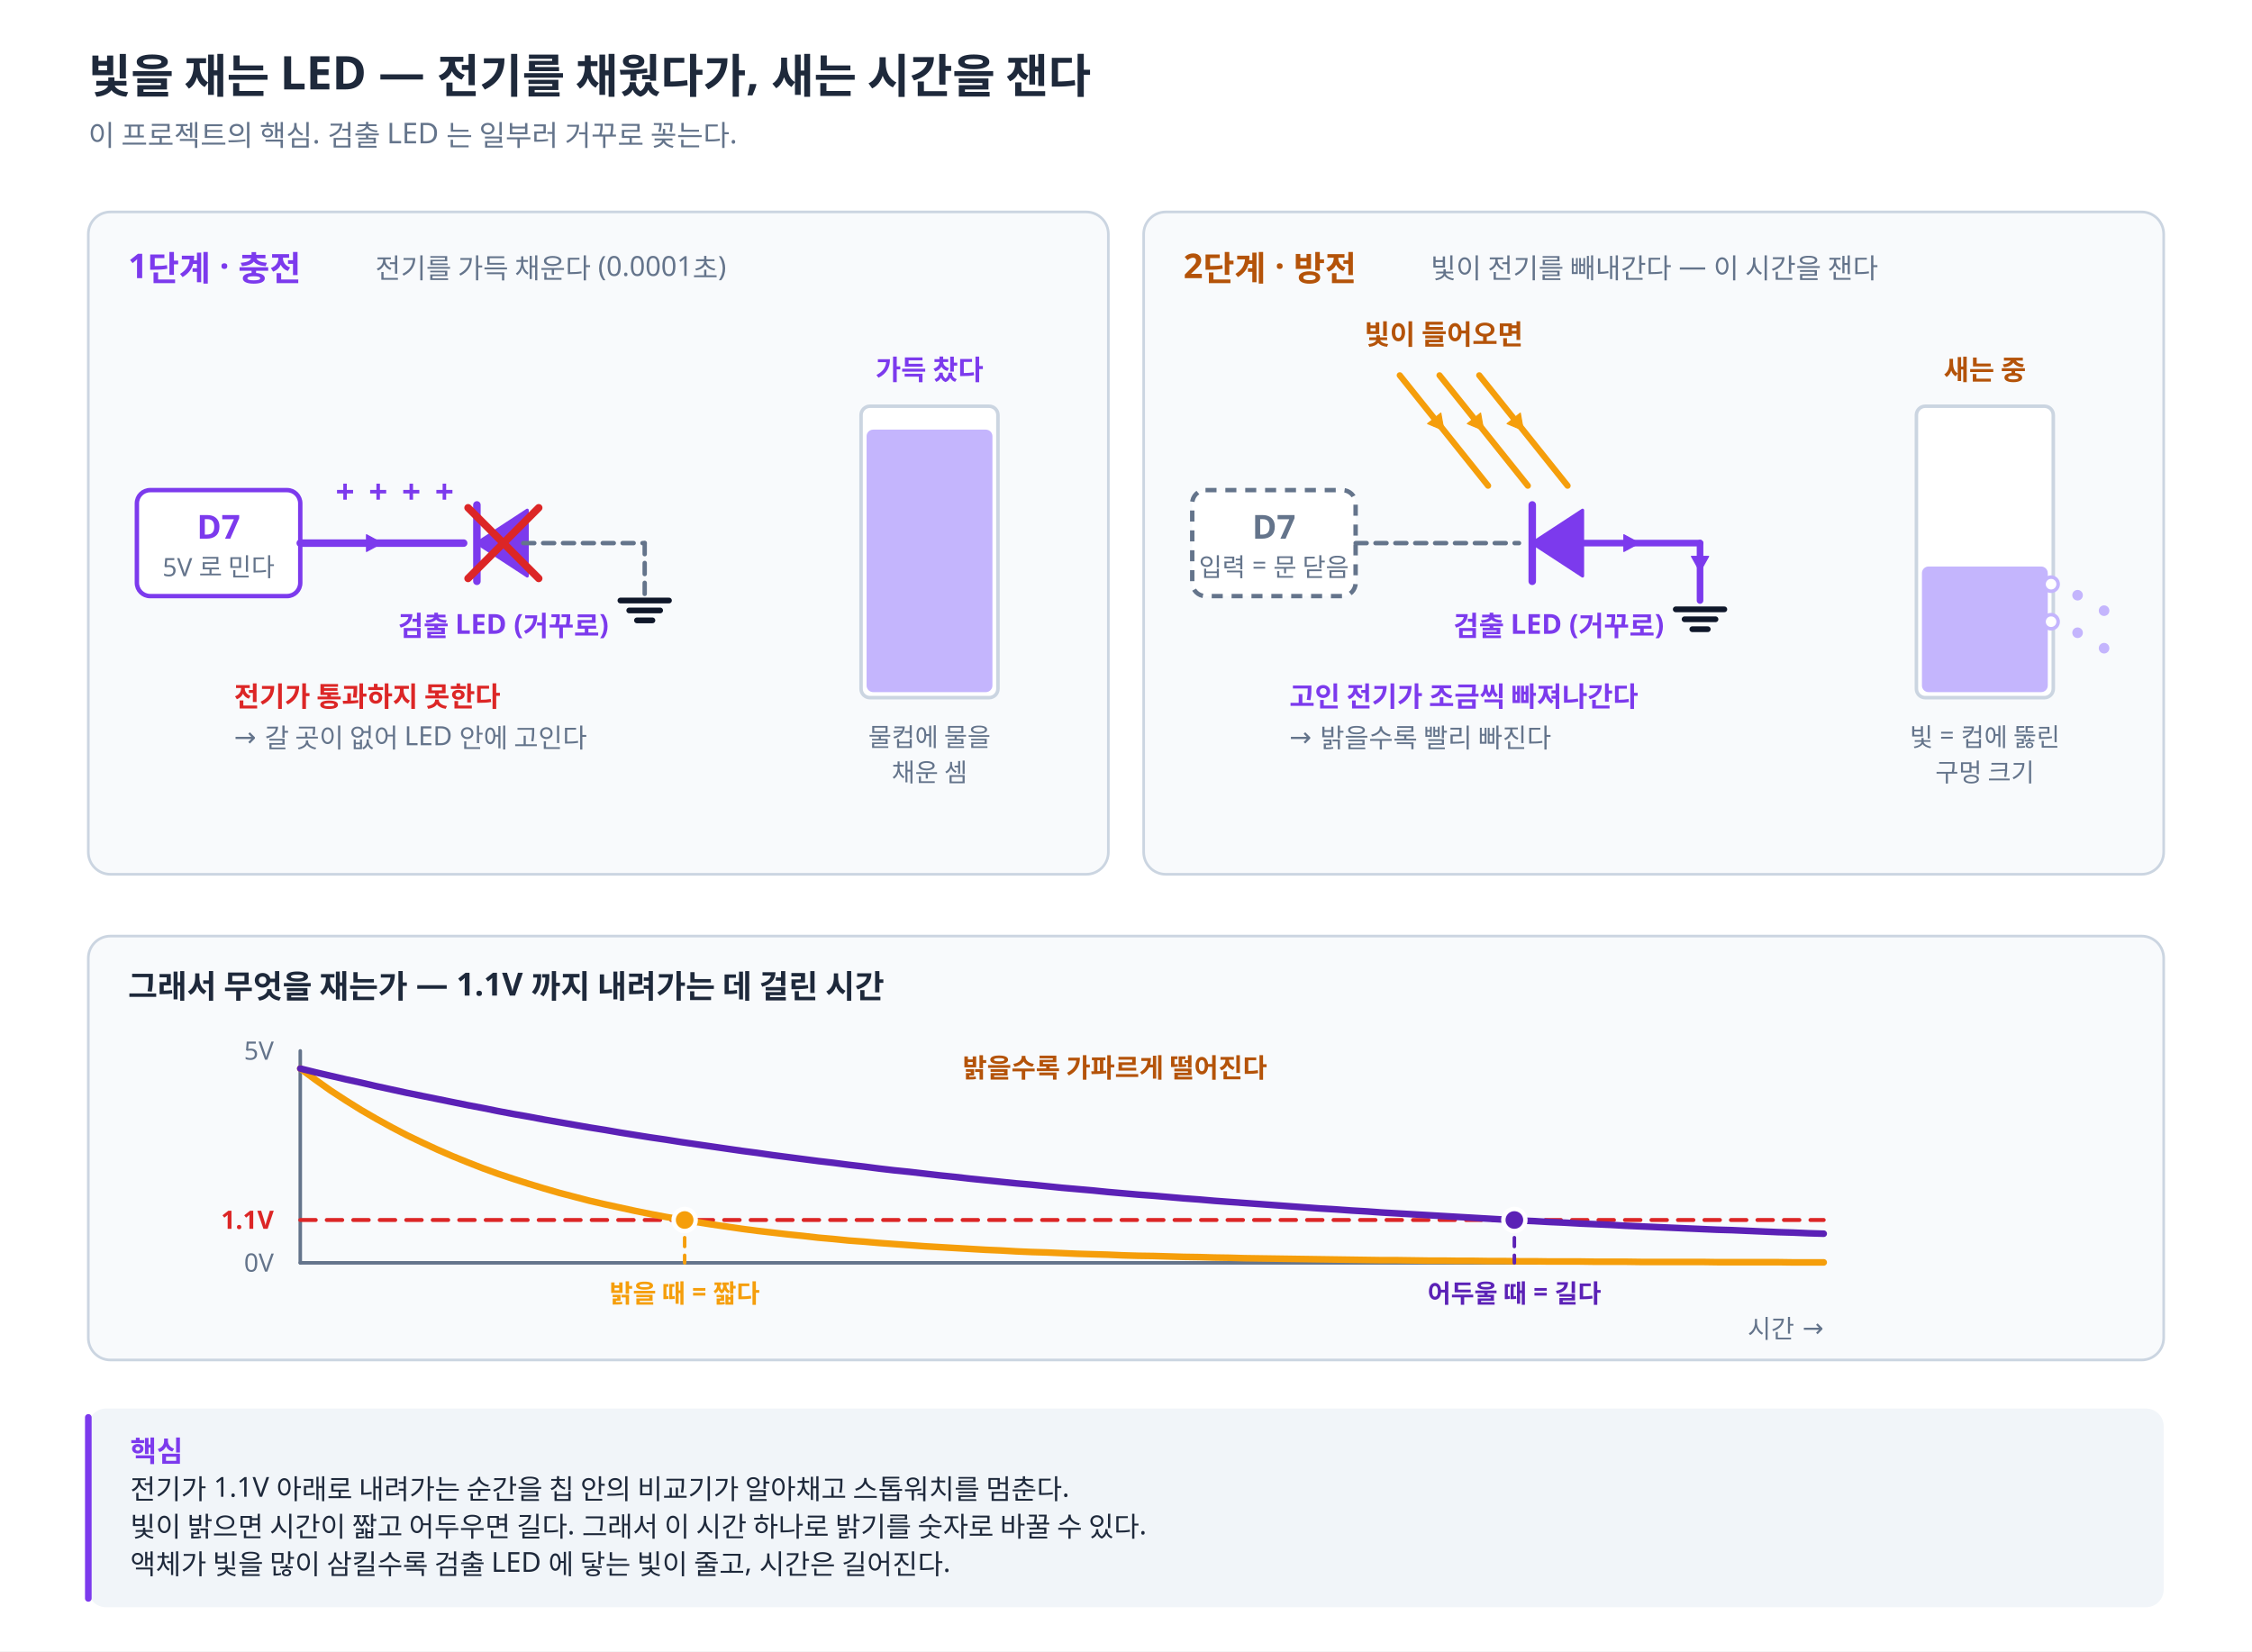
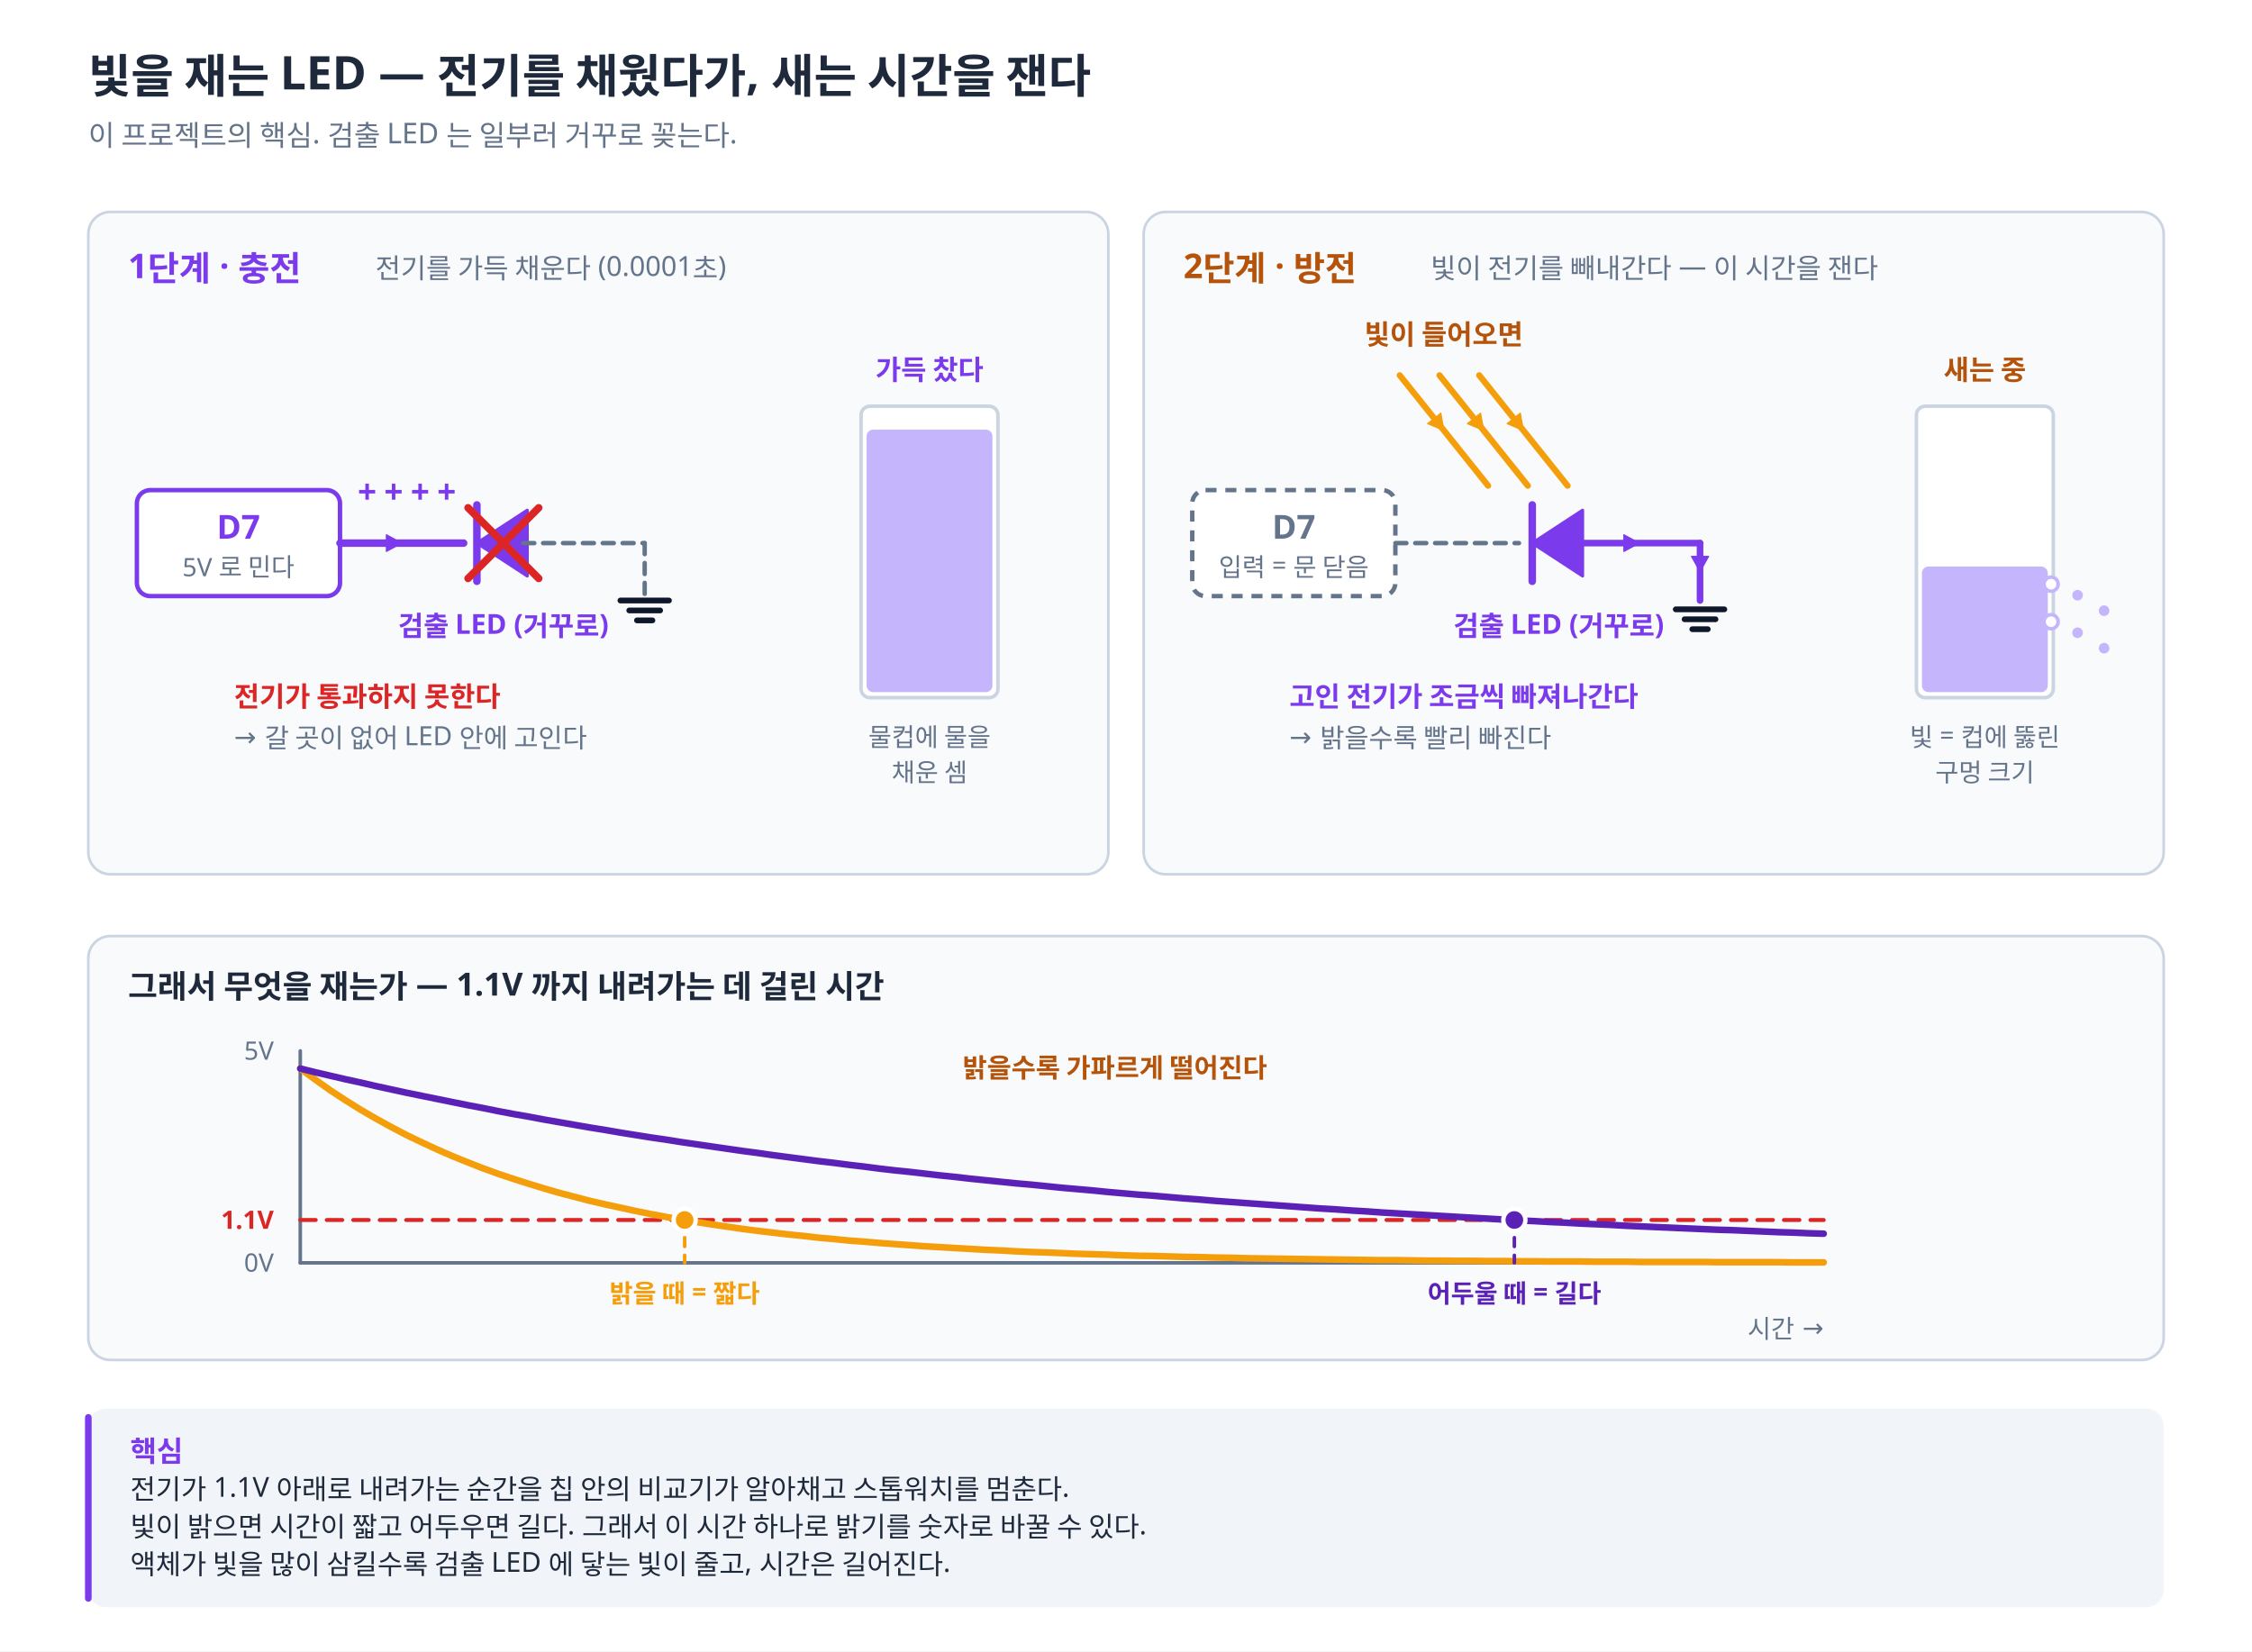
<svg xmlns="http://www.w3.org/2000/svg" width="1020" height="748" viewBox="0 0 1020 748" font-family="'Malgun Gothic','맑은 고딕','Noto Sans KR',sans-serif">
  <rect width="1020" height="748" fill="#ffffff" />
  <text x="40.0" y="42.0" font-size="21.0" text-anchor="start" font-weight="700" fill="#1e293b">빛을 재는 LED — 전기를 채웠다가, 새는 시간을 잰다</text>
  <text x="40.0" y="66.0" font-size="13.0" text-anchor="start" font-weight="400" fill="#64748b">이 프로젝트의 핵심. 검출 LED 는 일부러 거꾸로 꽂는다.</text>
  <rect x="40.0" y="96.0" width="462.0" height="300.0" rx="10.0" fill="#f8fafc" stroke="#cbd5e1" stroke-width="1.2" />
  <text x="58.0" y="126.0" font-size="15.5" text-anchor="start" font-weight="700" fill="#7c3aed">1단계 · 충전</text>
  <text x="170.0" y="126.0" font-size="12.5" text-anchor="start" font-weight="400" fill="#64748b">전기를 가득 채운다 (0.0001초)</text>
-   <rect x="62.0" y="222.0" width="74.0" height="48.0" rx="6.0" fill="#ffffff" stroke="#7c3aed" stroke-width="2.0" />
-   <text x="99.0" y="244.0" font-size="15.0" text-anchor="middle" font-weight="700" fill="#7c3aed">D7</text>
-   <text x="99.0" y="261.0" font-size="11.5" text-anchor="middle" font-weight="400" fill="#64748b">5V 로 민다</text>
-   <line x1="136.0" y1="246.0" x2="210.0" y2="246.0" stroke="#7c3aed" stroke-width="3.4" stroke-linecap="round" />
-   <polygon points="173.0,246.0 166.0,242.2 166.0,249.8" fill="#7c3aed" stroke="#7c3aed" stroke-width="0.5" stroke-linejoin="round" />
+   <rect x="62.0" y="222.0" width="92.0" height="48.0" rx="6.0" fill="#ffffff" stroke="#7c3aed" stroke-width="2.0" />
+   <text x="108.0" y="244.0" font-size="15.0" text-anchor="middle" font-weight="700" fill="#7c3aed">D7</text>
+   <text x="108.0" y="261.0" font-size="11.5" text-anchor="middle" font-weight="400" fill="#64748b">5V 로 민다</text>
+   <line x1="154.0" y1="246.0" x2="210.0" y2="246.0" stroke="#7c3aed" stroke-width="3.4" stroke-linecap="round" />
+   <polygon points="182.0,246.0 175.0,242.2 175.0,249.8" fill="#7c3aed" stroke="#7c3aed" stroke-width="0.5" stroke-linejoin="round" />
  <polygon points="238.8,231.1 238.8,260.9 216.0,246.0" fill="#7c3aed" stroke="#7c3aed" stroke-width="1.4" stroke-linejoin="round" />
  <line x1="216.0" y1="228.7" x2="216.0" y2="263.3" stroke="#7c3aed" stroke-width="3.4" stroke-linecap="round" />
  <text x="228.0" y="288.0" font-size="12.5" text-anchor="middle" font-weight="700" fill="#7c3aed">검출 LED (거꾸로)</text>
  <line x1="212.0" y1="230.0" x2="244.0" y2="262.0" stroke="#dc2626" stroke-width="3.4" stroke-linecap="round" />
  <line x1="244.0" y1="230.0" x2="212.0" y2="262.0" stroke="#dc2626" stroke-width="3.4" stroke-linecap="round" />
  <text x="106.0" y="320.0" font-size="12.5" text-anchor="start" font-weight="700" fill="#dc2626">전기가 통과하지 못한다</text>
  <text x="106.0" y="338.0" font-size="12.0" text-anchor="start" font-weight="400" fill="#64748b">→ 갈 곳이 없어 LED 안에 고인다</text>
-   <text x="152.0" y="228.0" font-size="15.0" text-anchor="start" font-weight="700" fill="#7c3aed">+</text>
-   <text x="167.0" y="228.0" font-size="15.0" text-anchor="start" font-weight="700" fill="#7c3aed">+</text>
-   <text x="182.0" y="228.0" font-size="15.0" text-anchor="start" font-weight="700" fill="#7c3aed">+</text>
-   <text x="197.0" y="228.0" font-size="15.0" text-anchor="start" font-weight="700" fill="#7c3aed">+</text>
+   <text x="162.0" y="228.0" font-size="15.0" text-anchor="start" font-weight="700" fill="#7c3aed">+</text>
+   <text x="174.0" y="228.0" font-size="15.0" text-anchor="start" font-weight="700" fill="#7c3aed">+</text>
+   <text x="186.0" y="228.0" font-size="15.0" text-anchor="start" font-weight="700" fill="#7c3aed">+</text>
+   <text x="198.0" y="228.0" font-size="15.0" text-anchor="start" font-weight="700" fill="#7c3aed">+</text>
  <line x1="237.0" y1="246.0" x2="292.0" y2="246.0" stroke="#64748b" stroke-width="2.0" stroke-linecap="round" stroke-dasharray="5 4" />
  <line x1="292.0" y1="246.0" x2="292.0" y2="272.0" stroke="#64748b" stroke-width="2.0" stroke-linecap="round" stroke-dasharray="5 4" />
  <line x1="281.0" y1="272.0" x2="303.0" y2="272.0" stroke="#0f172a" stroke-width="2.6" stroke-linecap="round" />
  <line x1="285.0" y1="276.5" x2="299.0" y2="276.5" stroke="#0f172a" stroke-width="2.6" stroke-linecap="round" />
  <line x1="288.5" y1="281.0" x2="295.5" y2="281.0" stroke="#0f172a" stroke-width="2.6" stroke-linecap="round" />
  <rect x="390.0" y="184.0" width="62.0" height="132.0" rx="4.0" fill="#ffffff" stroke="#cbd5e1" stroke-width="1.6" />
  <rect x="392.5" y="194.6" width="57.0" height="118.9" rx="3.0" fill="#c4b5fd" stroke="none" stroke-width="0.0" />
  <text x="421.0" y="172.0" font-size="12.5" text-anchor="middle" font-weight="700" fill="#7c3aed">가득 찼다</text>
  <text x="421.0" y="338.0" font-size="11.5" text-anchor="middle" font-weight="400" fill="#64748b">물컵에 물을</text>
  <text x="421.0" y="354.0" font-size="11.5" text-anchor="middle" font-weight="400" fill="#64748b">채운 셈</text>
  <rect x="518.0" y="96.0" width="462.0" height="300.0" rx="10.0" fill="#f8fafc" stroke="#cbd5e1" stroke-width="1.2" />
  <text x="536.0" y="126.0" font-size="15.5" text-anchor="start" font-weight="700" fill="#b45309">2단계 · 방전</text>
  <text x="648.0" y="126.0" font-size="12.5" text-anchor="start" font-weight="400" fill="#64748b">빛이 전기를 빼내간다 — 이 시간을 잰다</text>
-   <rect x="540.0" y="222.0" width="74.0" height="48.0" rx="6.0" fill="#ffffff" stroke="#64748b" stroke-width="2.0" stroke-dasharray="5 4" />
-   <text x="577.0" y="244.0" font-size="15.0" text-anchor="middle" font-weight="700" fill="#64748b">D7</text>
-   <text x="577.0" y="261.0" font-size="11.5" text-anchor="middle" font-weight="400" fill="#64748b">입력 = 문 닫음</text>
-   <line x1="614.0" y1="246.0" x2="688.0" y2="246.0" stroke="#64748b" stroke-width="2.0" stroke-linecap="round" stroke-dasharray="5 4" />
+   <rect x="540.0" y="222.0" width="92.0" height="48.0" rx="6.0" fill="#ffffff" stroke="#64748b" stroke-width="2.0" stroke-dasharray="5 4" />
+   <text x="586.0" y="244.0" font-size="15.0" text-anchor="middle" font-weight="700" fill="#64748b">D7</text>
+   <text x="586.0" y="261.0" font-size="11.5" text-anchor="middle" font-weight="400" fill="#64748b">입력 = 문 닫음</text>
+   <line x1="632.0" y1="246.0" x2="688.0" y2="246.0" stroke="#64748b" stroke-width="2.0" stroke-linecap="round" stroke-dasharray="5 4" />
  <polygon points="716.8,231.1 716.8,260.9 694.0,246.0" fill="#7c3aed" stroke="#7c3aed" stroke-width="1.4" stroke-linejoin="round" />
  <line x1="694.0" y1="228.7" x2="694.0" y2="263.3" stroke="#7c3aed" stroke-width="3.4" stroke-linecap="round" />
  <text x="706.0" y="288.0" font-size="12.5" text-anchor="middle" font-weight="700" fill="#7c3aed">검출 LED (거꾸로)</text>
  <line x1="634.0" y1="170.0" x2="674.0" y2="220.0" stroke="#f59e0b" stroke-width="2.8" stroke-linecap="round" />
  <polygon points="654.0,195.0 652.6,187.1 646.6,191.9" fill="#f59e0b" stroke="#f59e0b" stroke-width="0.5" stroke-linejoin="round" />
  <line x1="652.0" y1="170.0" x2="692.0" y2="220.0" stroke="#f59e0b" stroke-width="2.8" stroke-linecap="round" />
  <polygon points="672.0,195.0 670.6,187.1 664.6,191.9" fill="#f59e0b" stroke="#f59e0b" stroke-width="0.5" stroke-linejoin="round" />
  <line x1="670.0" y1="170.0" x2="710.0" y2="220.0" stroke="#f59e0b" stroke-width="2.8" stroke-linecap="round" />
  <polygon points="690.0,195.0 688.6,187.1 682.6,191.9" fill="#f59e0b" stroke="#f59e0b" stroke-width="0.5" stroke-linejoin="round" />
  <text x="618.0" y="156.0" font-size="12.5" text-anchor="start" font-weight="700" fill="#b45309">빛이 들어오면</text>
  <line x1="715.0" y1="246.0" x2="770.0" y2="246.0" stroke="#7c3aed" stroke-width="3.0" stroke-linecap="round" />
  <polygon points="742.5,246.0 735.5,242.2 735.5,249.8" fill="#7c3aed" stroke="#7c3aed" stroke-width="0.5" stroke-linejoin="round" />
  <line x1="770.0" y1="246.0" x2="770.0" y2="272.0" stroke="#7c3aed" stroke-width="3.0" stroke-linecap="round" />
  <polygon points="770.0,259.0 773.9,252.0 766.1,252.0" fill="#7c3aed" stroke="#7c3aed" stroke-width="0.5" stroke-linejoin="round" />
  <line x1="759.0" y1="276.0" x2="781.0" y2="276.0" stroke="#0f172a" stroke-width="2.6" stroke-linecap="round" />
  <line x1="763.0" y1="280.5" x2="777.0" y2="280.5" stroke="#0f172a" stroke-width="2.6" stroke-linecap="round" />
  <line x1="766.5" y1="285.0" x2="773.5" y2="285.0" stroke="#0f172a" stroke-width="2.6" stroke-linecap="round" />
  <text x="584.0" y="320.0" font-size="12.5" text-anchor="start" font-weight="700" fill="#7c3aed">고인 전기가 조금씩 빠져나간다</text>
  <text x="584.0" y="338.0" font-size="12.0" text-anchor="start" font-weight="400" fill="#64748b">→ 밝을수록 빨리 빠진다</text>
  <rect x="868.0" y="184.0" width="62.0" height="132.0" rx="4.0" fill="#ffffff" stroke="#cbd5e1" stroke-width="1.6" />
  <rect x="870.5" y="256.6" width="57.0" height="56.9" rx="3.0" fill="#c4b5fd" stroke="none" stroke-width="0.0" />
  <circle cx="929.0" cy="264.6" r="3.2" fill="#ffffff" stroke="#c4b5fd" stroke-width="1.6" />
  <circle cx="941.0" cy="269.6" r="2.4" fill="#c4b5fd" stroke="none" stroke-width="0.0" />
  <circle cx="953.0" cy="276.6" r="2.4" fill="#c4b5fd" stroke="none" stroke-width="0.0" />
  <circle cx="929.0" cy="281.6" r="3.2" fill="#ffffff" stroke="#c4b5fd" stroke-width="1.6" />
  <circle cx="941.0" cy="286.6" r="2.4" fill="#c4b5fd" stroke="none" stroke-width="0.0" />
  <circle cx="953.0" cy="293.6" r="2.4" fill="#c4b5fd" stroke="none" stroke-width="0.0" />
  <text x="899.0" y="172.0" font-size="12.5" text-anchor="middle" font-weight="700" fill="#b45309">새는 중</text>
  <text x="899.0" y="338.0" font-size="11.5" text-anchor="middle" font-weight="400" fill="#64748b">빛 = 컵에 뚫린</text>
  <text x="899.0" y="354.0" font-size="11.5" text-anchor="middle" font-weight="400" fill="#64748b">구멍 크기</text>
  <rect x="40.0" y="424.0" width="940.0" height="192.0" rx="10.0" fill="#f8fafc" stroke="#cbd5e1" stroke-width="1.2" />
  <text x="58.0" y="452.0" font-size="14.5" text-anchor="start" font-weight="700" fill="#1e293b">그래서 무엇을 재는가 — 1.1V 까지 내려가는 데 걸린 시간</text>
  <line x1="136.0" y1="476.0" x2="136.0" y2="572.0" stroke="#64748b" stroke-width="1.6" stroke-linecap="round" />
  <line x1="136.0" y1="572.0" x2="826.0" y2="572.0" stroke="#64748b" stroke-width="1.6" stroke-linecap="round" />
  <text x="124.0" y="480.0" font-size="11.5" text-anchor="end" font-weight="400" fill="#64748b">5V</text>
  <text x="124.0" y="576.0" font-size="11.5" text-anchor="end" font-weight="400" fill="#64748b">0V</text>
  <text x="826.0" y="606.0" font-size="11.5" text-anchor="end" font-weight="400" fill="#64748b">시간 →</text>
  <line x1="136.0" y1="552.6" x2="826.0" y2="552.6" stroke="#dc2626" stroke-width="1.8" stroke-linecap="round" stroke-dasharray="7 5" />
  <text x="124.0" y="556.6" font-size="11.5" text-anchor="end" font-weight="700" fill="#dc2626">1.1V</text>
  <path d="M 136.0 484.0 L 142.9 489.1 L 149.8 494.0 L 156.7 498.5 L 163.6 502.8 L 170.5 506.8 L 177.4 510.6 L 184.3 514.2 L 191.2 517.5 L 198.1 520.7 L 205.0 523.7 L 211.9 526.5 L 218.8 529.2 L 225.7 531.7 L 232.6 534.0 L 239.5 536.2 L 246.4 538.3 L 253.3 540.3 L 260.2 542.1 L 267.1 543.9 L 274.0 545.5 L 280.9 547.0 L 287.8 548.5 L 294.7 549.9 L 301.6 551.2 L 308.5 552.4 L 315.4 553.5 L 322.3 554.6 L 329.2 555.6 L 336.1 556.6 L 343.0 557.5 L 349.9 558.3 L 356.8 559.1 L 363.7 559.8 L 370.6 560.6 L 377.5 561.2 L 384.4 561.9 L 391.3 562.4 L 398.2 563.0 L 405.1 563.5 L 412.0 564.0 L 418.9 564.5 L 425.8 564.9 L 432.7 565.3 L 439.6 565.7 L 446.5 566.1 L 453.4 566.4 L 460.3 566.8 L 467.2 567.1 L 474.1 567.3 L 481.0 567.6 L 487.9 567.9 L 494.8 568.1 L 501.7 568.3 L 508.6 568.6 L 515.5 568.8 L 522.4 568.9 L 529.3 569.1 L 536.2 569.3 L 543.1 569.4 L 550.0 569.6 L 556.9 569.7 L 563.8 569.9 L 570.7 570.0 L 577.6 570.1 L 584.5 570.2 L 591.4 570.3 L 598.3 570.4 L 605.2 570.5 L 612.1 570.6 L 619.0 570.7 L 625.9 570.8 L 632.8 570.8 L 639.7 570.9 L 646.6 571.0 L 653.5 571.0 L 660.4 571.1 L 667.3 571.1 L 674.2 571.2 L 681.1 571.2 L 688.0 571.3 L 694.9 571.3 L 701.8 571.4 L 708.7 571.4 L 715.6 571.4 L 722.5 571.5 L 729.4 571.5 L 736.3 571.5 L 743.2 571.6 L 750.1 571.6 L 757.0 571.6 L 763.9 571.6 L 770.8 571.6 L 777.7 571.7 L 784.6 571.7 L 791.5 571.7 L 798.4 571.7 L 805.3 571.7 L 812.2 571.8 L 819.1 571.8 L 826.0 571.8" fill="none" stroke="#f59e0b" stroke-width="3.0" stroke-linecap="round" stroke-linejoin="round" />
  <line x1="310.1" y1="552.6" x2="310.1" y2="572.0" stroke="#f59e0b" stroke-width="1.6" stroke-linecap="round" stroke-dasharray="4 4" />
  <circle cx="310.1" cy="552.6" r="5.0" fill="#f59e0b" stroke="#ffffff" stroke-width="2.0" />
  <text x="310.1" y="590.0" font-size="11.5" text-anchor="middle" font-weight="700" fill="#f59e0b">밝을 때 = 짧다</text>
  <path d="M 136.0 484.0 L 142.9 485.7 L 149.8 487.3 L 156.7 488.9 L 163.6 490.4 L 170.5 492.0 L 177.4 493.5 L 184.3 495.0 L 191.2 496.4 L 198.1 497.8 L 205.0 499.2 L 211.9 500.6 L 218.8 501.9 L 225.7 503.3 L 232.6 504.6 L 239.5 505.8 L 246.4 507.1 L 253.3 508.3 L 260.2 509.5 L 267.1 510.7 L 274.0 511.8 L 280.9 513.0 L 287.8 514.1 L 294.7 515.2 L 301.6 516.2 L 308.5 517.3 L 315.4 518.3 L 322.3 519.3 L 329.2 520.3 L 336.1 521.3 L 343.0 522.2 L 349.9 523.2 L 356.8 524.1 L 363.7 525.0 L 370.6 525.9 L 377.5 526.7 L 384.4 527.6 L 391.3 528.4 L 398.2 529.3 L 405.1 530.1 L 412.0 530.8 L 418.9 531.6 L 425.8 532.4 L 432.7 533.1 L 439.6 533.9 L 446.5 534.6 L 453.4 535.3 L 460.3 536.0 L 467.2 536.6 L 474.1 537.3 L 481.0 538.0 L 487.9 538.6 L 494.8 539.2 L 501.7 539.9 L 508.6 540.5 L 515.5 541.1 L 522.4 541.6 L 529.3 542.2 L 536.2 542.8 L 543.1 543.3 L 550.0 543.9 L 556.9 544.4 L 563.8 544.9 L 570.7 545.4 L 577.6 545.9 L 584.5 546.4 L 591.4 546.9 L 598.3 547.4 L 605.2 547.8 L 612.1 548.3 L 619.0 548.7 L 625.9 549.2 L 632.8 549.6 L 639.7 550.0 L 646.6 550.4 L 653.5 550.8 L 660.4 551.2 L 667.3 551.6 L 674.2 552.0 L 681.1 552.4 L 688.0 552.8 L 694.9 553.1 L 701.8 553.5 L 708.7 553.8 L 715.6 554.2 L 722.5 554.5 L 729.4 554.8 L 736.3 555.2 L 743.2 555.5 L 750.1 555.8 L 757.0 556.1 L 763.9 556.4 L 770.8 556.7 L 777.7 557.0 L 784.6 557.2 L 791.5 557.5 L 798.4 557.8 L 805.3 558.1 L 812.2 558.3 L 819.1 558.6 L 826.0 558.8" fill="none" stroke="#5b21b6" stroke-width="3.0" stroke-linecap="round" stroke-linejoin="round" />
  <line x1="685.9" y1="552.6" x2="685.9" y2="572.0" stroke="#5b21b6" stroke-width="1.6" stroke-linecap="round" stroke-dasharray="4 4" />
  <circle cx="685.9" cy="552.6" r="5.0" fill="#5b21b6" stroke="#ffffff" stroke-width="2.0" />
  <text x="685.9" y="590.0" font-size="11.5" text-anchor="middle" font-weight="700" fill="#5b21b6">어두울 때 = 길다</text>
  <text x="436.0" y="488.0" font-size="12.0" text-anchor="start" font-weight="700" fill="#b45309">밝을수록 가파르게 떨어진다</text>
  <rect x="40.0" y="638.0" width="940.0" height="90.0" rx="8.0" fill="#f1f5f9" stroke="none" stroke-width="0.0" />
  <line x1="40.0" y1="642.0" x2="40.0" y2="724.0" stroke="#7c3aed" stroke-width="3.0" stroke-linecap="round" />
  <text x="59.0" y="662.0" font-size="13.0" text-anchor="start" font-weight="700" fill="#7c3aed">핵심</text>
  <text x="59.0" y="679.0" font-size="12.5" text-anchor="start" font-weight="400" fill="#1e293b">전기가 1.1V 아래로 내려가는 순간을 칩 안의 비교기가 알아채고 스톱워치를 멈춘다.</text>
  <text x="59.0" y="696.0" font-size="12.5" text-anchor="start" font-weight="400" fill="#1e293b">빛이 밝으면 시간이 짧고 어두우면 길다. 그래서 이 시간 하나로 밝기를 숫자로 바꿀 수 있다.</text>
  <text x="59.0" y="713.0" font-size="12.5" text-anchor="start" font-weight="400" fill="#1e293b">액체가 빛을 많이 삼킬수록 검출 LED 에 닿는 빛이 줄고, 시간은 길어진다.</text>
</svg>
